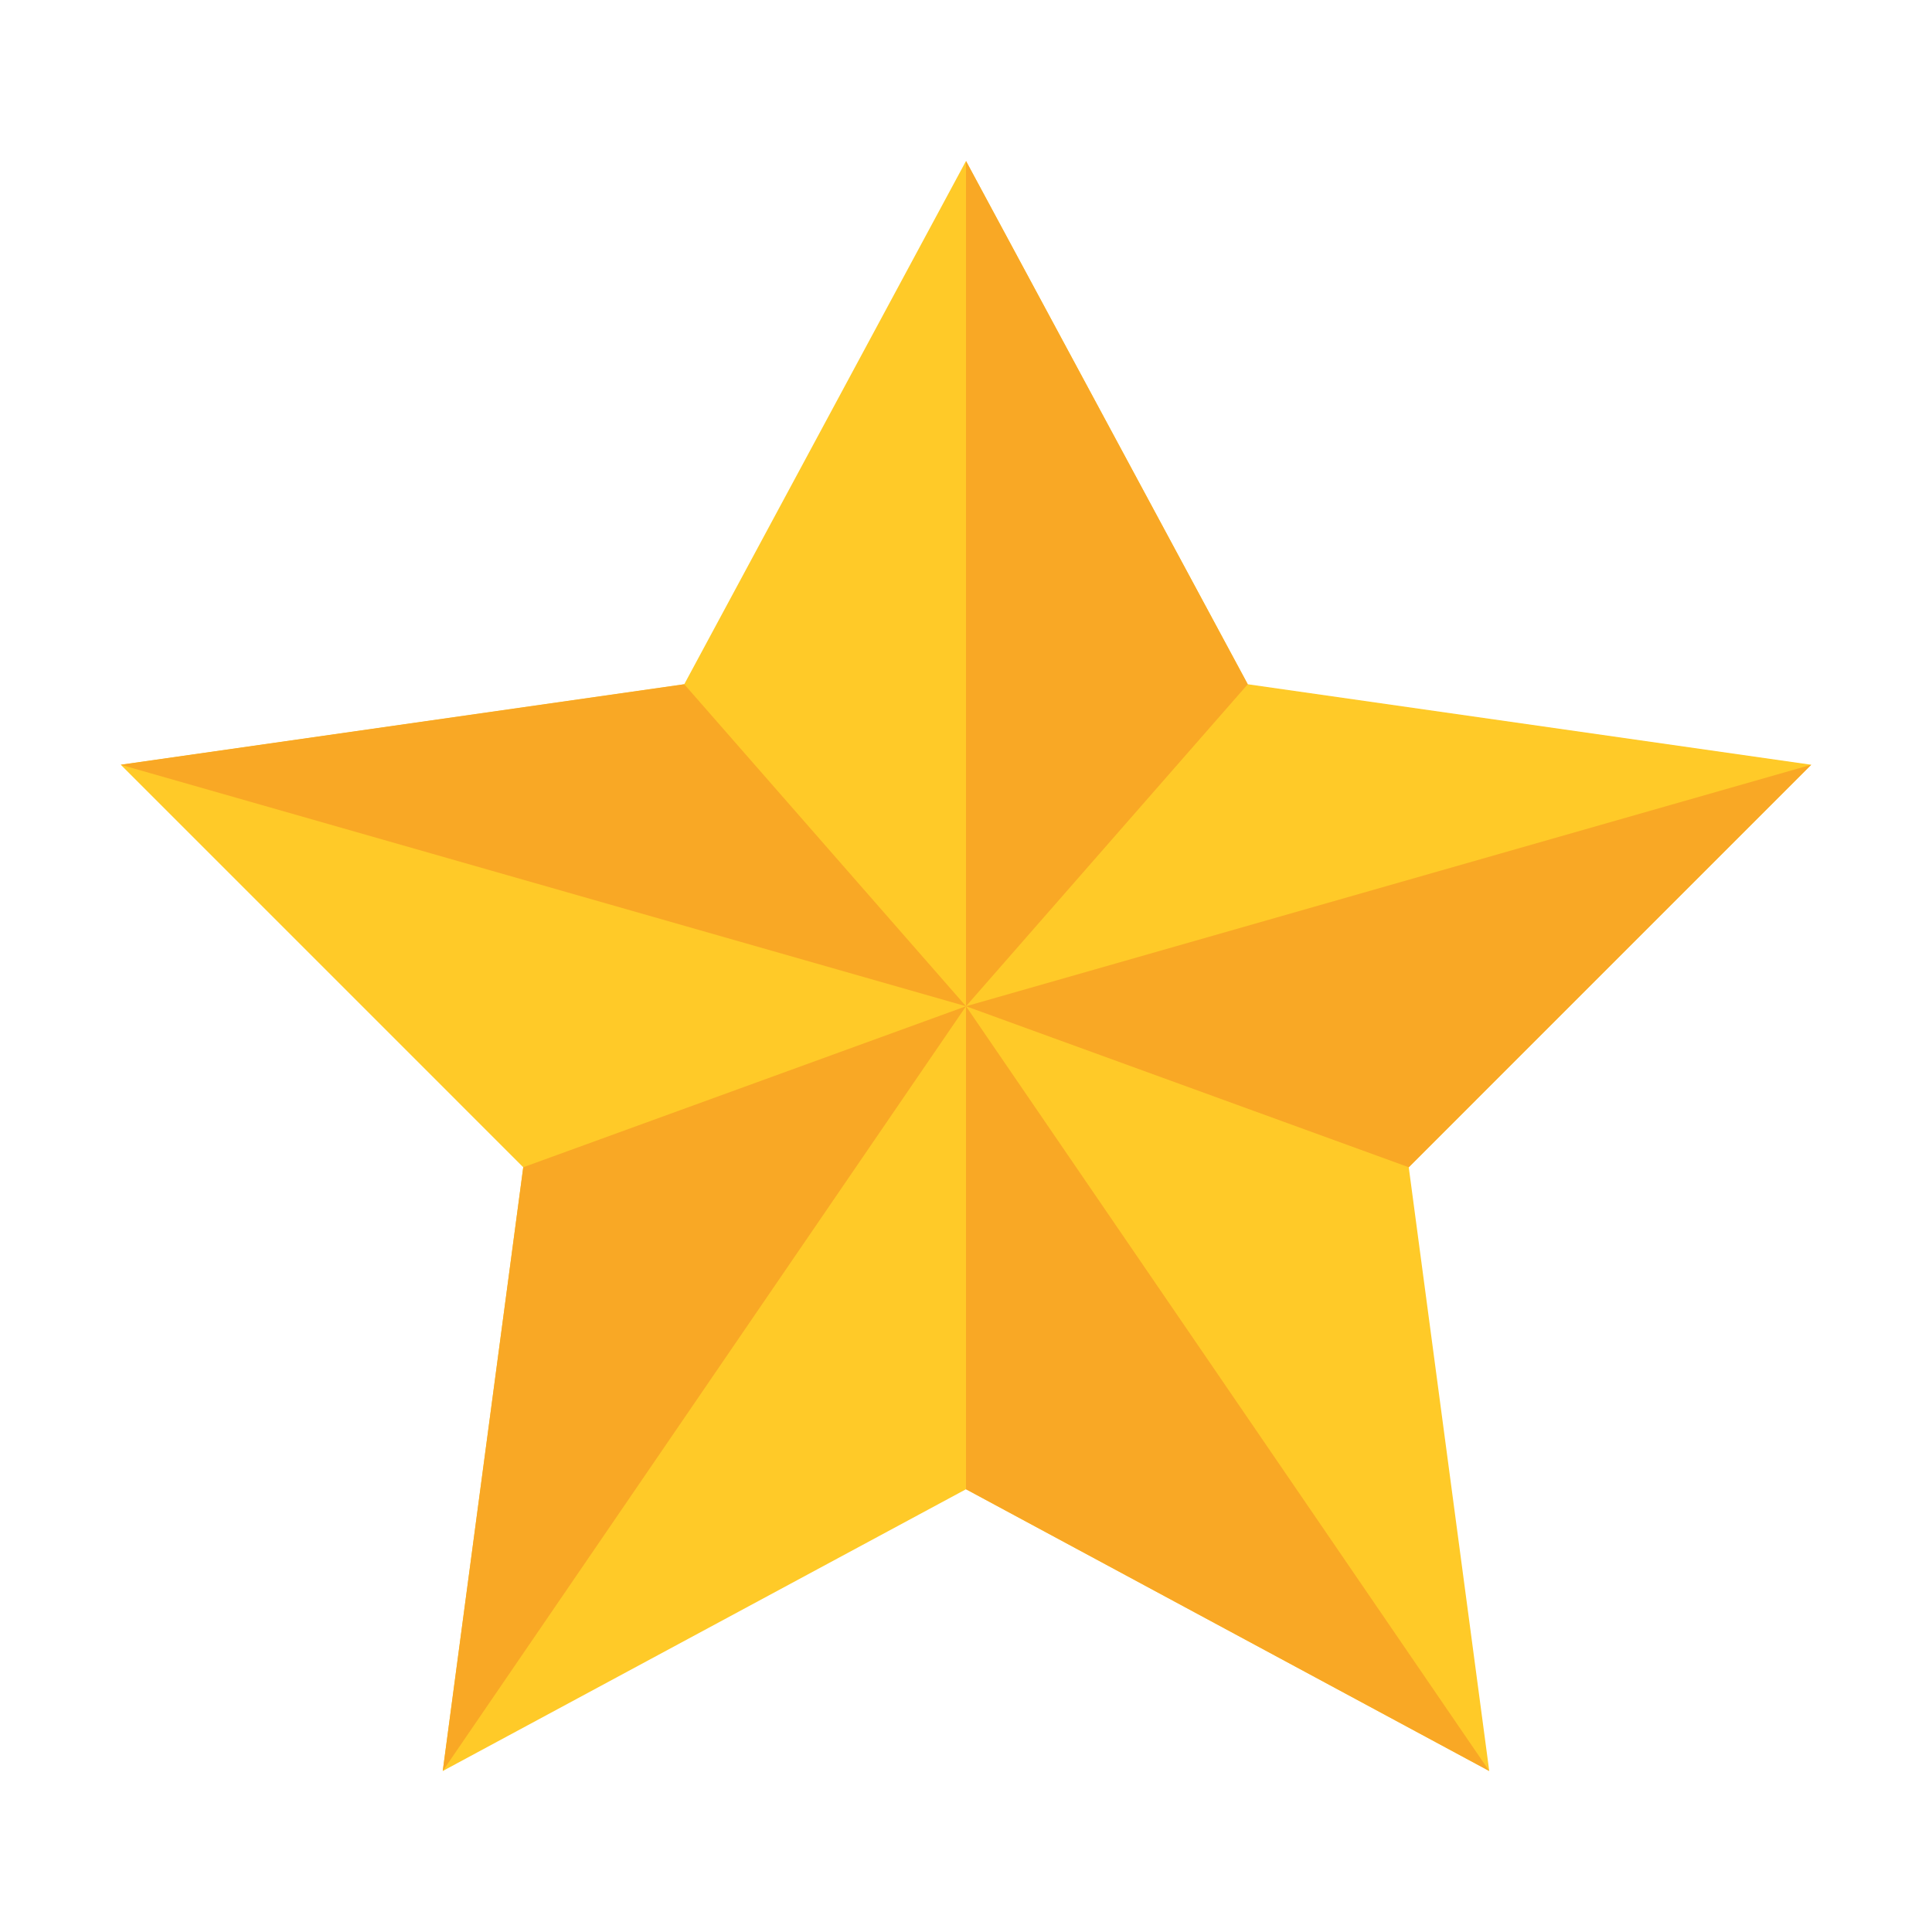
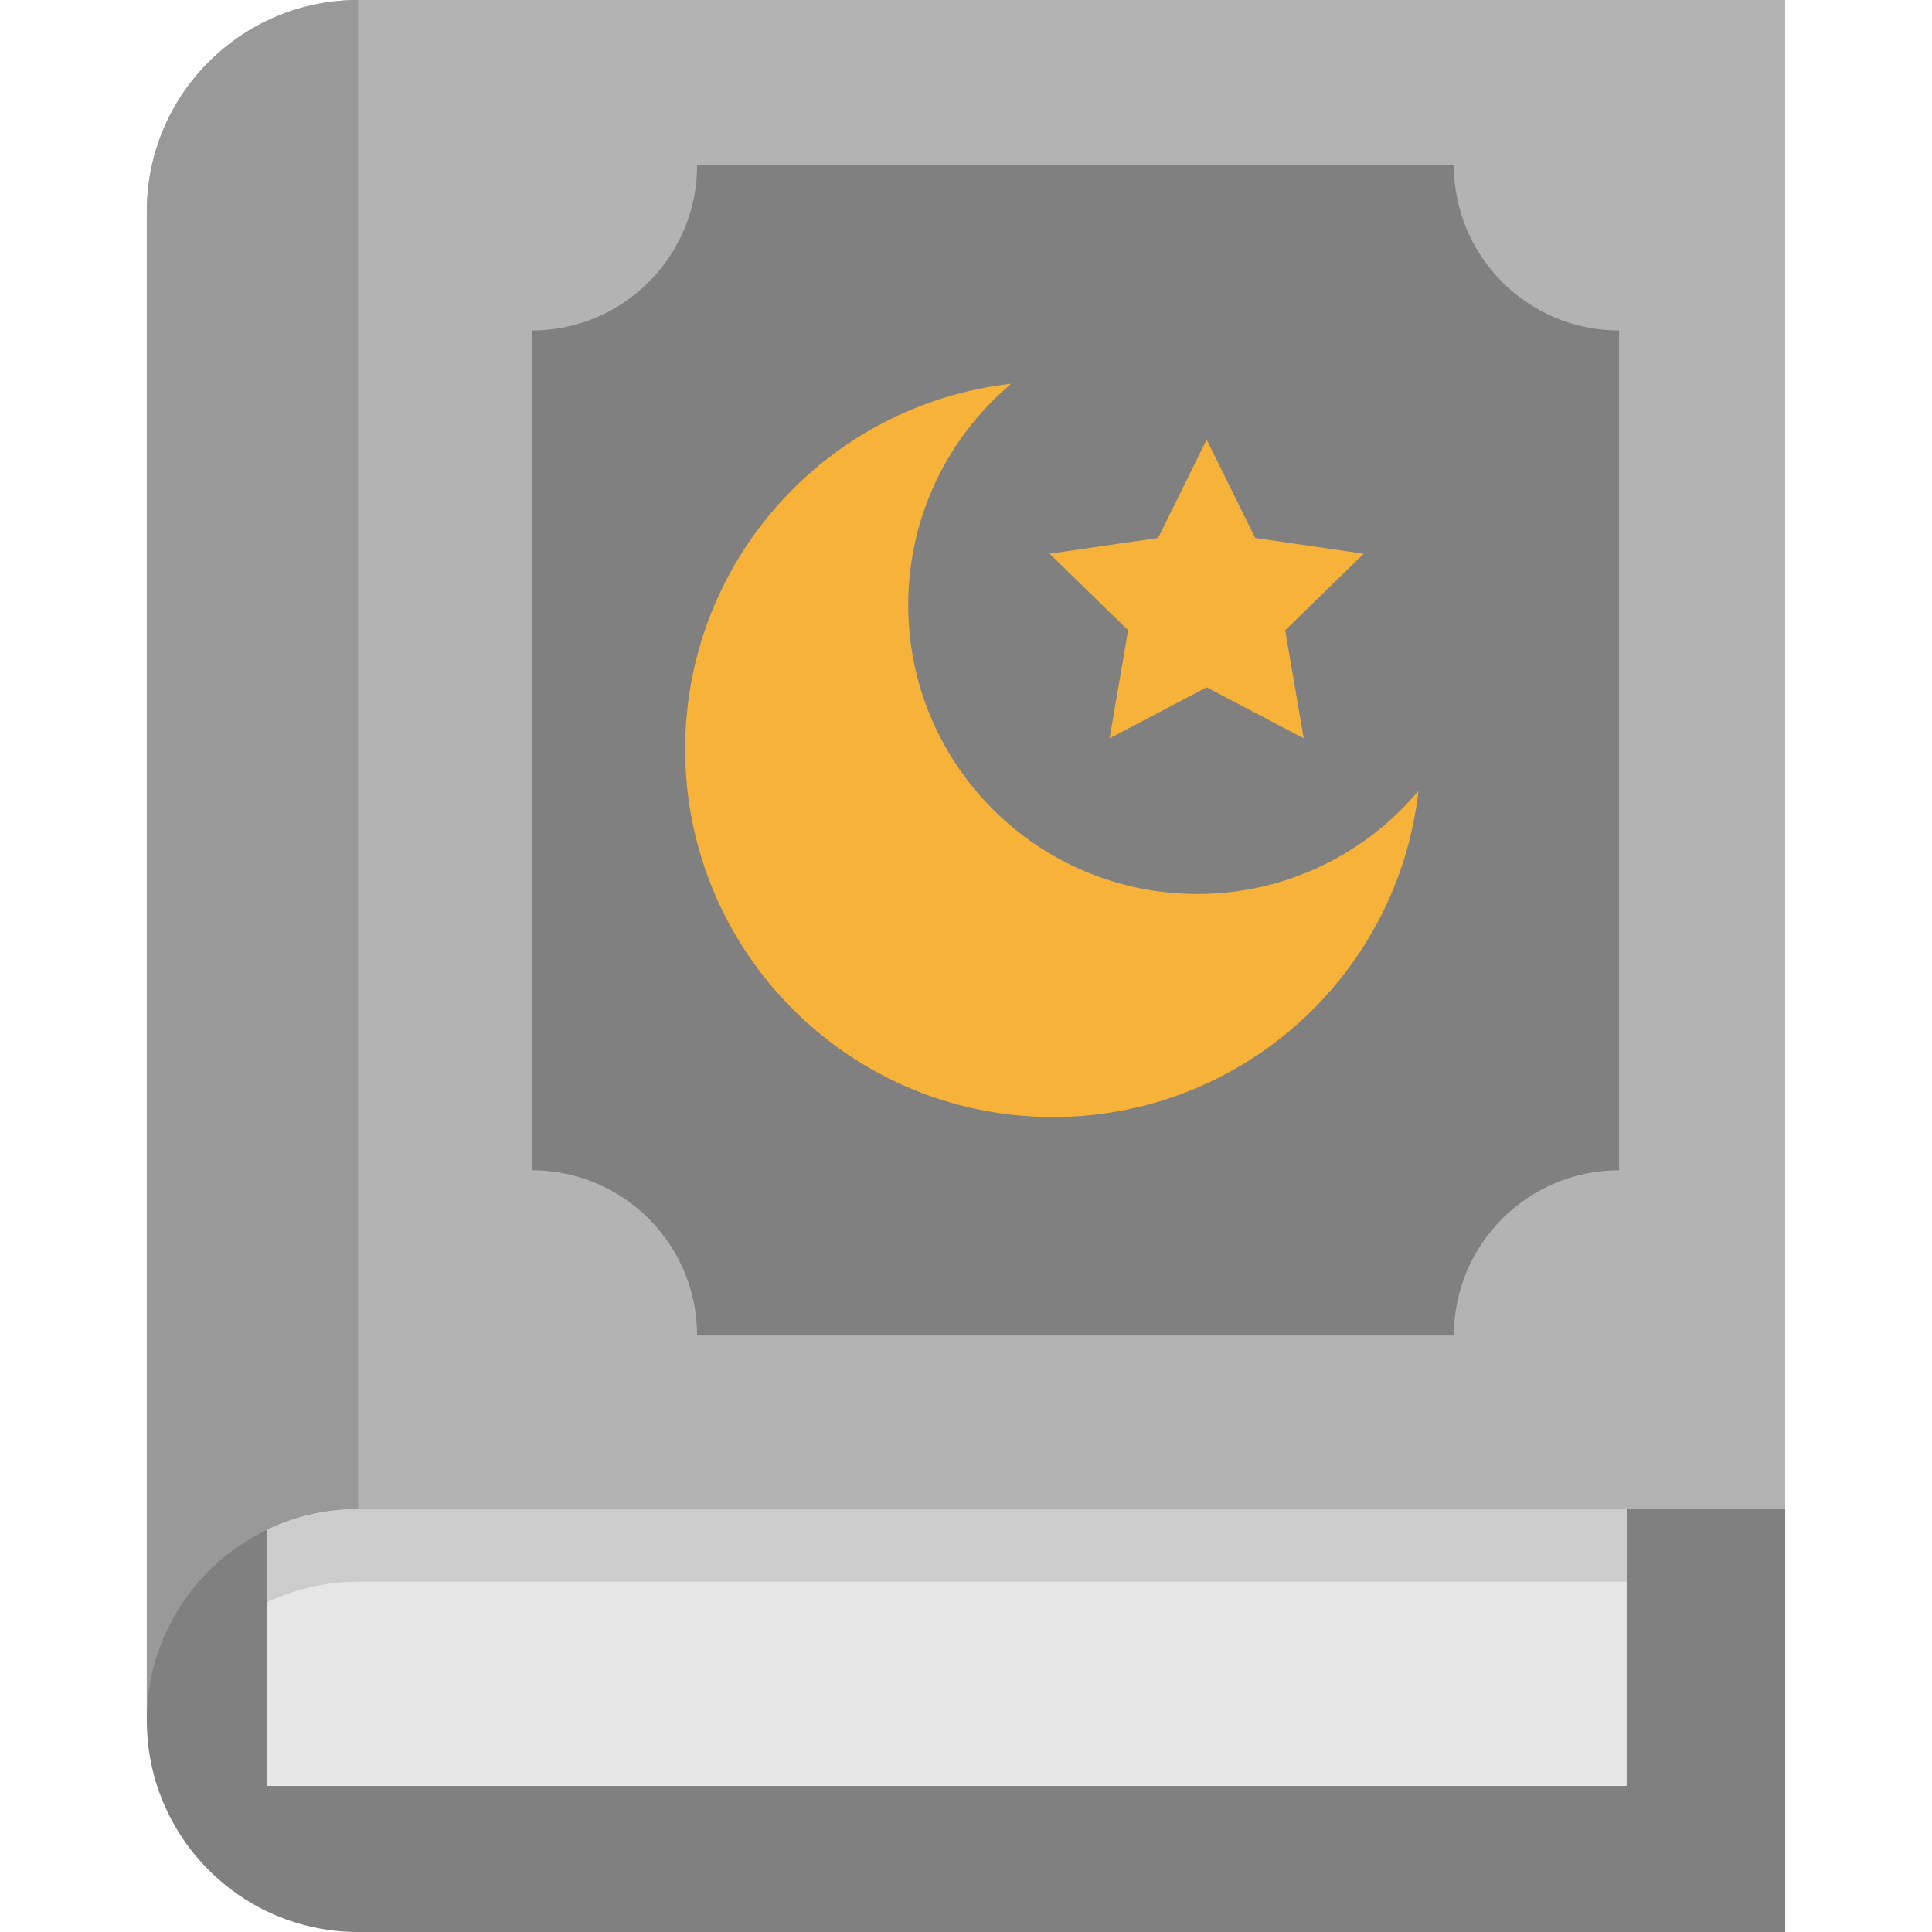
- <svg xmlns="http://www.w3.org/2000/svg" version="1.1" x="0px" y="0px" viewBox="0 0 48 48" enable-background="new 0 0 48 48">
-   <polygon fill="#FFCA28" points="24,4 31,17 45,19 35,29 37,44 24,37 11,44 13,29 3,19 17,17 " />
+ <svg xmlns="http://www.w3.org/2000/svg" version="1.1" id="Layer_1" x="0px" y="0px" viewBox="0 0 512 512" style="enable-background:new 0 0 512 512;">
+   <path style="fill:#B3B3B3;" d="M473.093,0v399.943L94.927,448.752l-56.022,7.225V56.022c0-15.467,6.272-29.466,16.408-39.614  C65.461,6.272,79.46,0,94.927,0H473.093z" />
+   <path style="fill:#999999;" d="M94.927,0v448.752l-56.022,7.225V56.022c0-15.467,6.272-29.466,16.408-39.614  C65.461,6.272,79.46,0,94.927,0z" />
+   <path style="fill:#808080;" d="M117.696,512H94.929c-15.467,0-29.466-6.272-39.614-16.408  c-10.136-10.148-16.408-24.16-16.408-39.627c0-30.934,25.088-56.022,56.022-56.022h336.156h42.01V512H197.978" />
+   <path style="fill:#E6E6E6;" d="M431.083,399.943v73.37H70.717v-67.888c7.326-3.512,15.542-5.482,24.21-5.482L431.083,399.943  L431.083,399.943z" />
+   <path style="fill:#CCCCCC;" d="M431.085,399.943v19.23H94.929c-8.668,0-16.884,1.969-24.21,5.482v-19.23  c7.326-3.512,15.542-5.482,24.21-5.482L431.085,399.943L431.085,399.943z" />
+   <path style="fill:#808080;" d="M429.079,310.137V87.58c-24.184,0-43.789-19.605-43.789-43.789H184.742  c0,24.184-19.605,43.789-43.789,43.789v222.557c24.184,0,43.789,19.605,43.789,43.789H385.29  C385.289,329.742,404.894,310.137,429.079,310.137z" />
  <g>
-     <polygon fill="#F9A825" points="24,25 31,17 24,4 &#09;" />
-     <polygon fill="#F9A825" points="45,19 24,25 35,29 &#09;" />
-     <polygon fill="#F9A825" points="37,44 24,25 24,37 &#09;" />
-     <polygon fill="#F9A825" points="13,29 11,44 24,25 &#09;" />
-     <polygon fill="#F9A825" points="3,19 24,25 17,17 &#09;" />
+     <polygon style="fill:#F7B239;" points="319.773,116.501 332.635,142.561 361.395,146.739 340.584,167.024 345.496,195.667   319.773,182.144 294.051,195.667 298.964,167.024 278.153,146.739 306.912,142.561  " />
+     <path style="fill:#F7B239;" d="M317.282,236.911c-42.3,0-76.592-34.292-76.592-76.592c0-23.53,10.614-44.578,27.311-58.627   c-48.63,5.491-86.424,46.754-86.424,96.852c0,53.837,43.643,97.48,97.48,97.48c50.097,0,91.361-37.794,96.852-86.424   C361.859,226.298,340.811,236.911,317.282,236.911z" />
  </g>
+   <g>
+ </g>
+   <g>
+ </g>
+   <g>
+ </g>
+   <g>
+ </g>
+   <g>
+ </g>
+   <g>
+ </g>
+   <g>
+ </g>
+   <g>
+ </g>
+   <g>
+ </g>
+   <g>
+ </g>
+   <g>
+ </g>
+   <g>
+ </g>
+   <g>
+ </g>
+   <g>
+ </g>
+   <g>
+ </g>
</svg>
